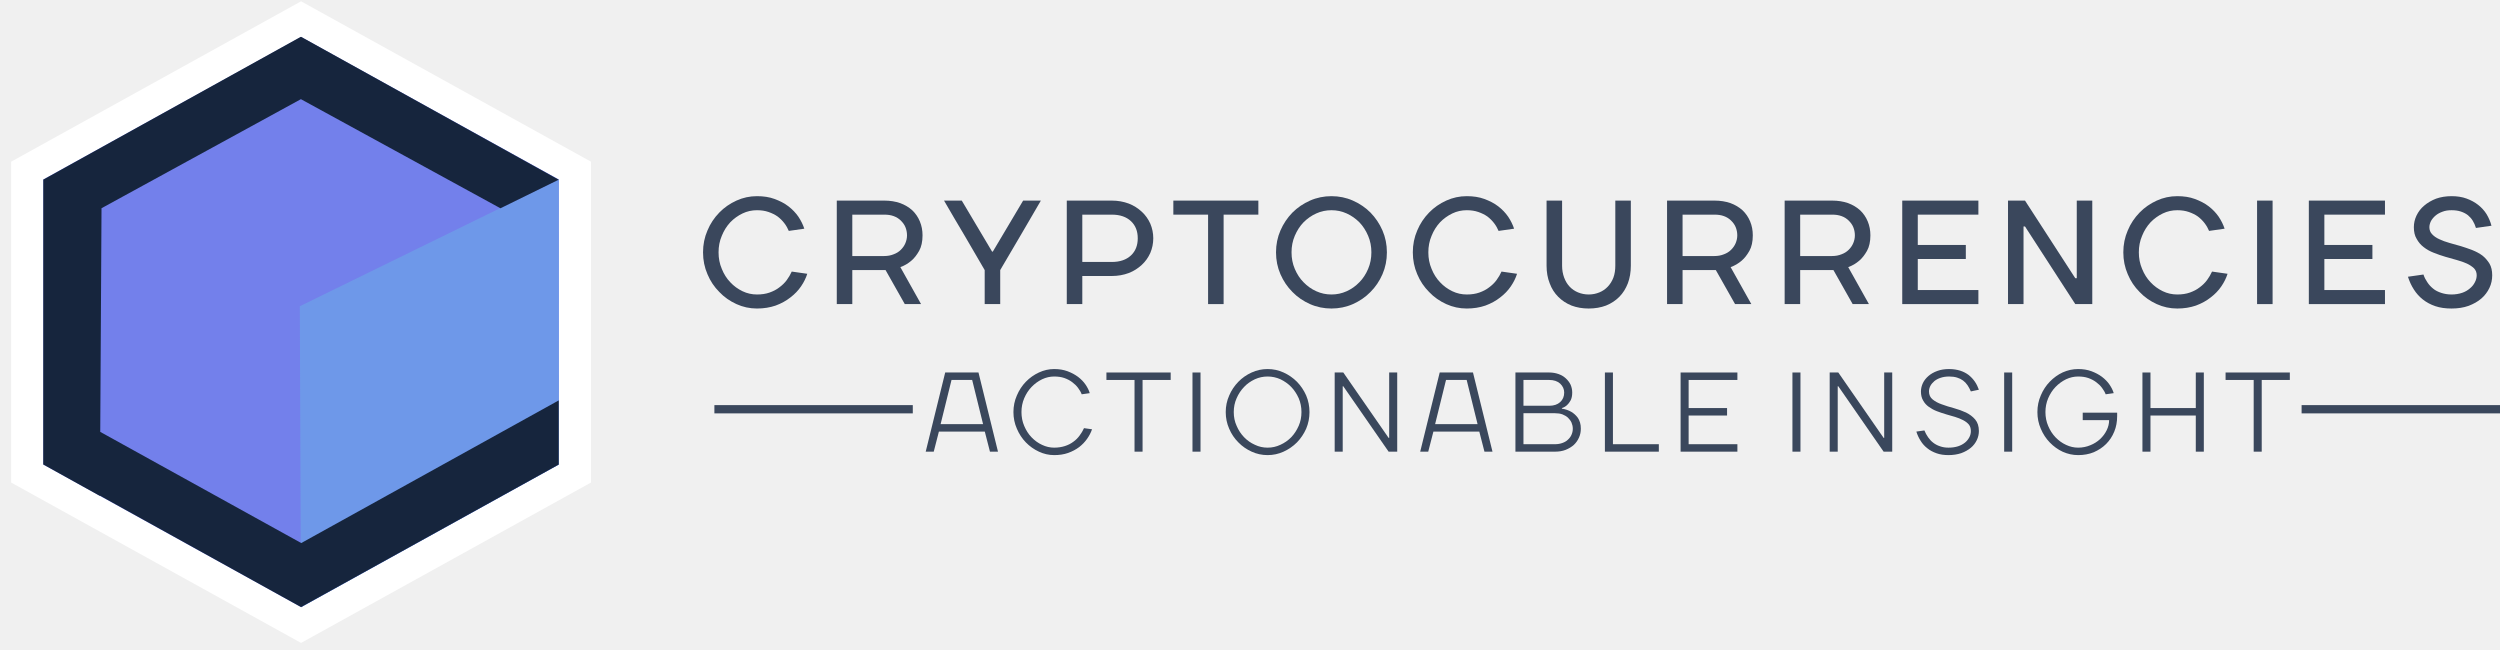
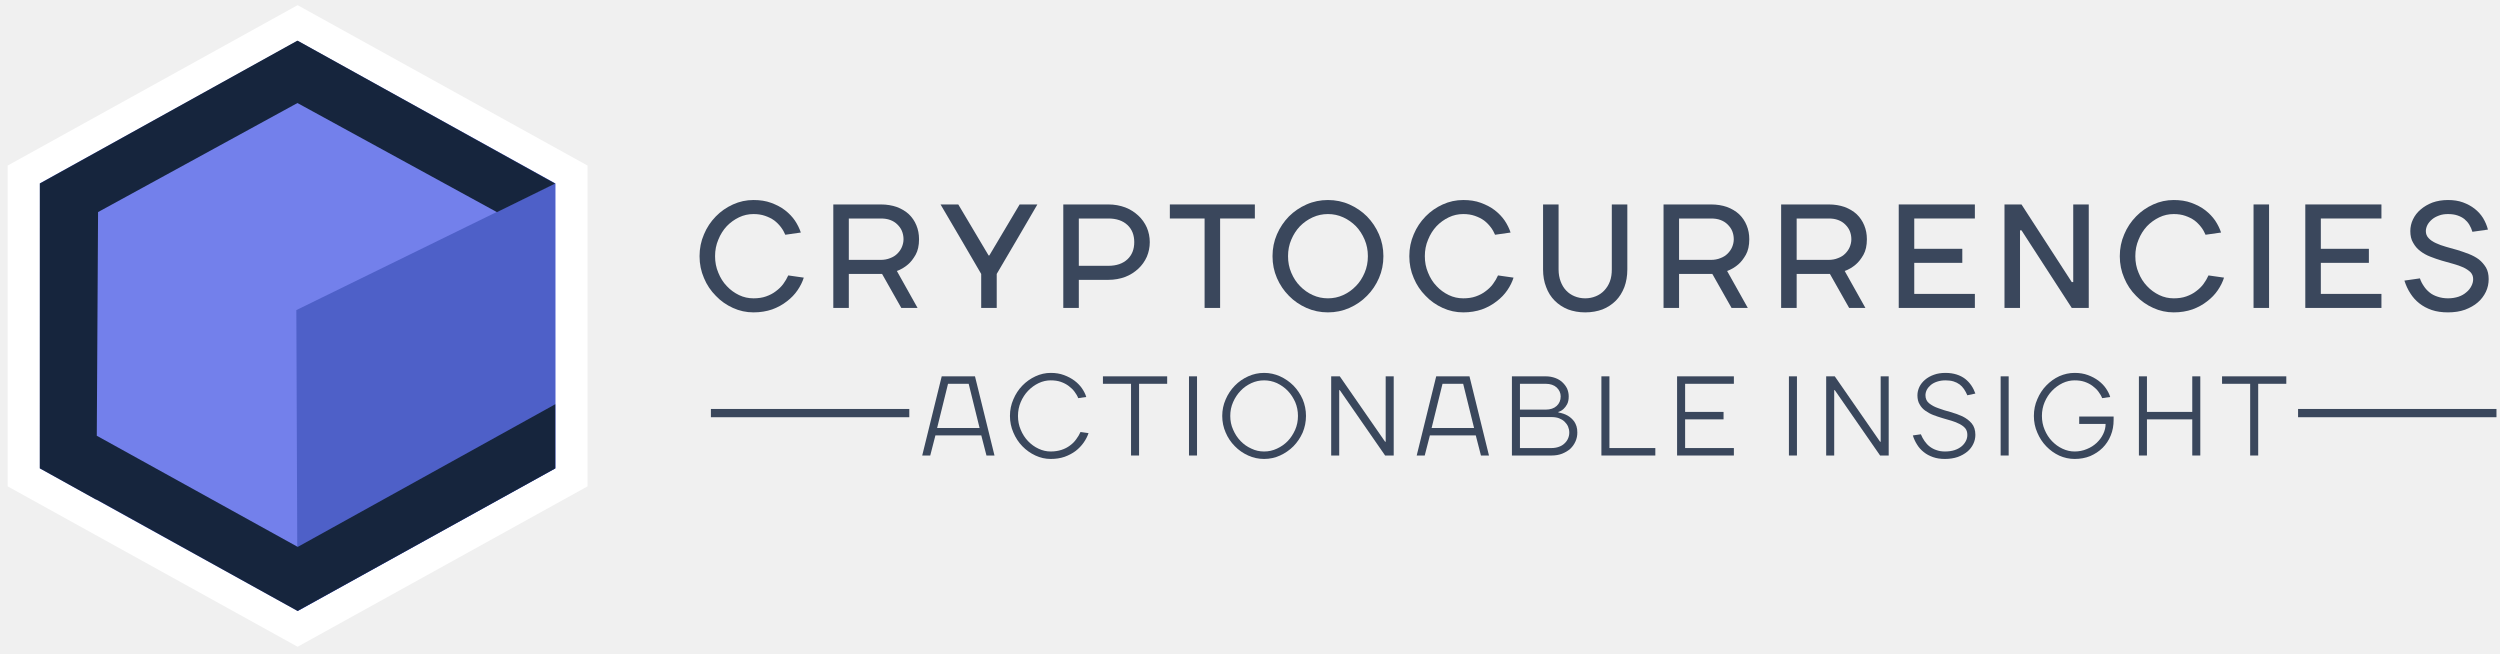
- <svg xmlns="http://www.w3.org/2000/svg" width="281" height="73" viewBox="0 0 281 73" fill="none">
-   <path d="M33.839 0.147L66.429 18.176L66.429 54.235L33.839 72.264L1.249 54.235L1.249 18.176L33.839 0.147Z" fill="white" />
-   <path d="M33.839 4.154L62.808 20.174L62.808 52.215L33.839 68.236L4.87 52.215L4.87 20.174L33.839 4.154Z" fill="#7380EB" />
-   <path d="M33.698 34.422L62.805 20.17L62.812 52.206L33.83 68.258L33.698 34.422Z" fill="#6E98E9" />
-   <path fill-rule="evenodd" clip-rule="evenodd" d="M33.822 11.146L56.249 23.411L62.793 20.198L33.845 4.144L33.822 4.156L33.8 4.144L4.852 20.198L4.868 20.206L4.862 52.206L11.226 55.74L11.227 55.595V55.708L33.854 68.246V68.228L62.8 52.215V48.626V45.005L33.854 61.041V61.036L11.268 48.544L11.411 23.41L11.404 23.407L33.822 11.146Z" fill="#16253D" />
-   <path d="M85.087 34.678C85.851 34.678 86.549 34.562 87.18 34.346C87.812 34.113 88.36 33.814 88.842 33.432C89.324 33.066 89.723 32.651 90.039 32.186C90.355 31.72 90.587 31.255 90.737 30.773L88.992 30.524C88.842 30.856 88.659 31.172 88.427 31.488C88.194 31.803 87.912 32.069 87.596 32.302C87.28 32.551 86.915 32.734 86.499 32.883C86.084 33.033 85.602 33.1 85.087 33.1C84.522 33.1 83.973 32.983 83.458 32.734C82.943 32.485 82.478 32.152 82.079 31.72C81.68 31.305 81.364 30.806 81.132 30.225C80.882 29.643 80.766 29.028 80.766 28.363C80.766 27.699 80.882 27.084 81.132 26.502C81.364 25.921 81.68 25.422 82.079 24.99C82.478 24.575 82.943 24.242 83.458 23.993C83.973 23.744 84.522 23.628 85.087 23.628C85.569 23.628 86.001 23.694 86.383 23.827C86.765 23.96 87.114 24.126 87.413 24.342C87.696 24.558 87.945 24.807 88.161 25.09C88.377 25.372 88.543 25.672 88.659 25.954L90.404 25.705C90.255 25.256 90.039 24.807 89.74 24.359C89.441 23.927 89.075 23.544 88.626 23.195C88.178 22.846 87.646 22.581 87.064 22.365C86.483 22.148 85.818 22.049 85.087 22.049C84.272 22.049 83.508 22.215 82.777 22.547C82.046 22.88 81.398 23.328 80.849 23.893C80.284 24.475 79.835 25.14 79.52 25.904C79.187 26.669 79.021 27.483 79.021 28.363C79.021 29.244 79.187 30.058 79.52 30.823C79.835 31.587 80.284 32.252 80.849 32.817C81.398 33.399 82.046 33.847 82.777 34.18C83.508 34.512 84.272 34.678 85.087 34.678Z" fill="#3A475C" />
-   <path fill-rule="evenodd" clip-rule="evenodd" d="M95.799 30.358H99.538L101.698 34.18H103.526L101.2 30.025C101.665 29.859 102.081 29.61 102.446 29.294C102.762 29.028 103.044 28.663 103.31 28.197C103.56 27.749 103.693 27.167 103.693 26.453C103.693 25.887 103.593 25.372 103.393 24.89C103.194 24.409 102.912 23.993 102.546 23.644C102.164 23.295 101.715 23.029 101.183 22.83C100.652 22.647 100.053 22.547 99.405 22.547H94.054V34.18H95.799V30.358ZM99.372 28.779H95.799V24.126H99.405C99.787 24.126 100.136 24.176 100.452 24.292C100.768 24.409 101.034 24.575 101.25 24.791C101.466 25.007 101.649 25.239 101.765 25.522C101.881 25.804 101.948 26.12 101.948 26.453C101.948 26.768 101.881 27.051 101.765 27.333C101.649 27.616 101.466 27.865 101.25 28.081C101.034 28.297 100.768 28.463 100.452 28.58C100.136 28.712 99.771 28.779 99.372 28.779Z" fill="#3A475C" />
-   <path d="M112.424 30.358V34.18H110.679V30.358C109.931 29.078 109.167 27.765 108.403 26.453C107.621 25.14 106.857 23.843 106.109 22.547H108.103L111.51 28.28H111.593L115 22.547H116.994C116.522 23.365 116.044 24.183 115.563 25.005L115.562 25.006L115.561 25.008C115.28 25.488 114.999 25.969 114.717 26.453C114.049 27.576 113.392 28.7 112.748 29.803L112.424 30.358Z" fill="#3A475C" />
-   <path fill-rule="evenodd" clip-rule="evenodd" d="M129.628 26.785C129.628 26.203 129.511 25.655 129.295 25.14C129.063 24.625 128.747 24.176 128.332 23.794C127.916 23.412 127.434 23.096 126.869 22.88C126.288 22.664 125.656 22.547 124.975 22.547H119.906V34.18H121.651V31.022H124.975C125.656 31.022 126.288 30.906 126.869 30.69C127.434 30.474 127.916 30.158 128.332 29.776C128.747 29.394 129.063 28.945 129.295 28.43C129.511 27.915 129.628 27.366 129.628 26.785ZM127.883 26.785C127.883 27.582 127.634 28.231 127.118 28.712C126.603 29.194 125.889 29.444 124.975 29.444H121.651V24.126H124.975C125.889 24.126 126.603 24.375 127.118 24.857C127.634 25.339 127.883 25.987 127.883 26.785Z" fill="#3A475C" />
-   <path d="M135.789 24.126H131.884V22.547H141.439V24.126H137.534V34.18H135.789V24.126Z" fill="#3A475C" />
-   <path fill-rule="evenodd" clip-rule="evenodd" d="M155.887 28.363C155.887 27.483 155.721 26.669 155.389 25.904C155.057 25.14 154.608 24.475 154.043 23.893C153.478 23.328 152.813 22.88 152.065 22.547C151.318 22.215 150.503 22.049 149.656 22.049C148.808 22.049 147.994 22.215 147.246 22.547C146.499 22.88 145.834 23.328 145.269 23.893C144.704 24.475 144.255 25.14 143.923 25.904C143.59 26.669 143.424 27.483 143.424 28.363C143.424 29.244 143.59 30.058 143.923 30.823C144.255 31.587 144.704 32.252 145.269 32.817C145.834 33.399 146.499 33.847 147.246 34.18C147.994 34.512 148.808 34.678 149.656 34.678C150.503 34.678 151.318 34.512 152.065 34.18C152.813 33.847 153.478 33.399 154.043 32.817C154.608 32.252 155.057 31.587 155.389 30.823C155.721 30.058 155.887 29.244 155.887 28.363ZM145.169 28.363C145.169 27.699 145.285 27.084 145.535 26.502C145.784 25.921 146.1 25.422 146.515 24.99C146.931 24.575 147.396 24.242 147.944 23.993C148.493 23.744 149.058 23.628 149.656 23.628C150.254 23.628 150.819 23.744 151.368 23.993C151.916 24.242 152.381 24.575 152.797 24.99C153.212 25.422 153.528 25.921 153.777 26.502C154.026 27.084 154.143 27.699 154.143 28.363C154.143 29.028 154.026 29.643 153.777 30.225C153.528 30.806 153.212 31.305 152.797 31.72C152.381 32.152 151.916 32.485 151.368 32.734C150.819 32.983 150.254 33.1 149.656 33.1C149.058 33.1 148.493 32.983 147.944 32.734C147.396 32.485 146.931 32.152 146.515 31.72C146.1 31.305 145.784 30.806 145.535 30.225C145.285 29.643 145.169 29.028 145.169 28.363Z" fill="#3A475C" />
-   <path d="M166.96 34.346C166.329 34.562 165.631 34.678 164.866 34.678C164.052 34.678 163.288 34.512 162.556 34.18C161.825 33.847 161.177 33.399 160.629 32.817C160.064 32.252 159.615 31.587 159.299 30.823C158.967 30.058 158.801 29.244 158.801 28.363C158.801 27.483 158.967 26.669 159.299 25.904C159.615 25.14 160.064 24.475 160.629 23.893C161.177 23.328 161.825 22.88 162.556 22.547C163.288 22.215 164.052 22.049 164.866 22.049C165.597 22.049 166.262 22.148 166.844 22.365C167.425 22.581 167.957 22.846 168.406 23.195C168.854 23.544 169.22 23.927 169.519 24.359C169.818 24.807 170.034 25.256 170.184 25.705L168.439 25.954C168.323 25.672 168.156 25.372 167.94 25.09C167.724 24.807 167.475 24.558 167.193 24.342C166.894 24.126 166.545 23.96 166.162 23.827C165.78 23.694 165.348 23.628 164.866 23.628C164.301 23.628 163.753 23.744 163.238 23.993C162.723 24.242 162.257 24.575 161.858 24.99C161.46 25.422 161.144 25.921 160.911 26.502C160.662 27.084 160.546 27.699 160.546 28.363C160.546 29.028 160.662 29.643 160.911 30.225C161.144 30.806 161.46 31.305 161.858 31.72C162.257 32.152 162.723 32.485 163.238 32.734C163.753 32.983 164.301 33.1 164.866 33.1C165.381 33.1 165.863 33.033 166.279 32.883C166.694 32.734 167.06 32.551 167.375 32.302C167.691 32.069 167.974 31.803 168.206 31.488C168.439 31.172 168.622 30.856 168.771 30.524L170.516 30.773C170.367 31.255 170.134 31.72 169.818 32.186C169.503 32.651 169.104 33.066 168.622 33.432C168.14 33.814 167.591 34.113 166.96 34.346Z" fill="#3A475C" />
-   <path d="M178.57 33.1C178.138 33.1 177.739 33.017 177.373 32.867C177.008 32.717 176.692 32.501 176.426 32.219C176.16 31.936 175.961 31.604 175.811 31.205C175.662 30.806 175.579 30.358 175.579 29.859V22.547H173.834V29.859C173.834 30.59 173.95 31.255 174.183 31.837C174.399 32.435 174.731 32.95 175.147 33.365C175.562 33.781 176.061 34.113 176.642 34.346C177.224 34.562 177.855 34.678 178.57 34.678C179.284 34.678 179.933 34.562 180.514 34.346C181.096 34.113 181.594 33.781 182.01 33.365C182.425 32.95 182.741 32.435 182.974 31.837C183.19 31.255 183.306 30.59 183.306 29.859V22.547H181.561V29.859C181.561 30.358 181.495 30.806 181.345 31.205C181.195 31.604 180.979 31.936 180.714 32.219C180.448 32.501 180.132 32.717 179.766 32.867C179.401 33.017 179.002 33.1 178.57 33.1Z" fill="#3A475C" />
-   <path fill-rule="evenodd" clip-rule="evenodd" d="M192.86 30.358H189.121V34.18H187.377V22.547H192.727C193.376 22.547 193.974 22.647 194.506 22.83C195.037 23.029 195.486 23.295 195.868 23.644C196.234 23.993 196.516 24.409 196.716 24.89C196.915 25.372 197.015 25.887 197.015 26.453C197.015 27.167 196.882 27.749 196.633 28.197C196.367 28.663 196.084 29.028 195.769 29.294C195.403 29.61 194.987 29.859 194.522 30.025L196.849 34.18H195.021L192.86 30.358ZM189.121 28.779H192.694C193.093 28.779 193.459 28.712 193.774 28.58C194.09 28.463 194.356 28.297 194.572 28.081C194.788 27.865 194.971 27.616 195.087 27.333C195.204 27.051 195.27 26.768 195.27 26.453C195.27 26.12 195.204 25.804 195.087 25.522C194.971 25.239 194.788 25.007 194.572 24.791C194.356 24.575 194.09 24.409 193.774 24.292C193.459 24.176 193.11 24.126 192.727 24.126H189.121V28.779Z" fill="#3A475C" />
-   <path fill-rule="evenodd" clip-rule="evenodd" d="M202.34 30.358H206.079L208.239 34.18H210.067L207.74 30.025C208.206 29.859 208.621 29.61 208.987 29.294C209.302 29.028 209.585 28.663 209.851 28.197C210.1 27.749 210.233 27.167 210.233 26.453C210.233 25.887 210.133 25.372 209.934 24.89C209.734 24.409 209.452 23.993 209.086 23.644C208.704 23.295 208.255 23.029 207.724 22.83C207.192 22.647 206.594 22.547 205.946 22.547H200.595V34.18H202.34V30.358ZM205.912 28.779H202.34V24.126H205.946C206.328 24.126 206.677 24.176 206.993 24.292C207.308 24.409 207.574 24.575 207.79 24.791C208.006 25.007 208.189 25.239 208.305 25.522C208.422 25.804 208.488 26.12 208.488 26.453C208.488 26.768 208.422 27.051 208.305 27.333C208.189 27.616 208.006 27.865 207.79 28.081C207.574 28.297 207.308 28.463 206.993 28.58C206.677 28.712 206.311 28.779 205.912 28.779Z" fill="#3A475C" />
-   <path d="M215.558 32.601H222.371V34.18H213.813V22.547H222.371V24.126H215.558V27.533H220.958V29.111H215.558V32.601Z" fill="#3A475C" />
-   <path d="M233.261 31.272L227.611 22.547H225.7V34.18H227.445V25.455H227.611L233.261 34.18H235.172V22.547H233.428V31.272H233.261Z" fill="#3A475C" />
-   <path d="M246.821 34.346C246.189 34.562 245.491 34.678 244.727 34.678C243.913 34.678 243.148 34.512 242.417 34.18C241.686 33.847 241.038 33.399 240.489 32.817C239.924 32.252 239.476 31.587 239.16 30.823C238.828 30.058 238.661 29.244 238.661 28.363C238.661 27.483 238.828 26.669 239.16 25.904C239.476 25.14 239.924 24.475 240.489 23.893C241.038 23.328 241.686 22.88 242.417 22.547C243.148 22.215 243.913 22.049 244.727 22.049C245.458 22.049 246.123 22.148 246.704 22.365C247.286 22.581 247.818 22.846 248.266 23.195C248.715 23.544 249.081 23.927 249.38 24.359C249.679 24.807 249.895 25.256 250.045 25.705L248.3 25.954C248.183 25.672 248.017 25.372 247.801 25.09C247.585 24.807 247.336 24.558 247.053 24.342C246.754 24.126 246.405 23.96 246.023 23.827C245.641 23.694 245.209 23.628 244.727 23.628C244.162 23.628 243.614 23.744 243.098 23.993C242.583 24.242 242.118 24.575 241.719 24.99C241.32 25.422 241.005 25.921 240.772 26.502C240.523 27.084 240.406 27.699 240.406 28.363C240.406 29.028 240.523 29.643 240.772 30.225C241.005 30.806 241.32 31.305 241.719 31.72C242.118 32.152 242.583 32.485 243.098 32.734C243.614 32.983 244.162 33.1 244.727 33.1C245.242 33.1 245.724 33.033 246.139 32.883C246.555 32.734 246.92 32.551 247.236 32.302C247.552 32.069 247.834 31.803 248.067 31.488C248.3 31.172 248.482 30.856 248.632 30.524L250.377 30.773C250.227 31.255 249.995 31.72 249.679 32.186C249.363 32.651 248.964 33.066 248.482 33.432C248.001 33.814 247.452 34.113 246.821 34.346Z" fill="#3A475C" />
-   <path d="M255.439 22.547H253.695V34.18H255.439V22.547Z" fill="#3A475C" />
-   <path d="M261.258 32.601H268.071V34.18H259.513V22.547H268.071V24.126H261.258V27.533H266.658V29.111H261.258V32.601Z" fill="#3A475C" />
-   <path d="M278.38 30.939C278.38 31.205 278.313 31.471 278.18 31.72C278.047 31.986 277.864 32.219 277.615 32.418C277.366 32.634 277.083 32.8 276.734 32.917C276.385 33.033 275.987 33.1 275.555 33.1C275.122 33.1 274.74 33.033 274.391 32.917C274.042 32.8 273.727 32.651 273.477 32.435C273.228 32.235 273.012 32.003 272.829 31.72C272.646 31.454 272.497 31.172 272.397 30.856L270.652 31.105C270.819 31.621 271.035 32.102 271.317 32.535C271.6 32.983 271.932 33.349 272.331 33.664C272.73 33.98 273.195 34.23 273.727 34.412C274.258 34.595 274.873 34.678 275.555 34.678C276.269 34.678 276.901 34.578 277.466 34.379C278.031 34.163 278.512 33.897 278.911 33.548C279.294 33.216 279.593 32.817 279.809 32.368C280.025 31.92 280.124 31.438 280.124 30.939C280.124 30.424 280.025 29.992 279.825 29.643C279.609 29.294 279.343 28.978 279.028 28.729C278.695 28.48 278.313 28.28 277.898 28.114C277.466 27.948 277.033 27.799 276.601 27.666C276.312 27.59 276.029 27.509 275.754 27.429L275.753 27.428L275.751 27.428C275.6 27.384 275.452 27.341 275.305 27.3C274.873 27.184 274.491 27.034 274.175 26.885C273.843 26.735 273.577 26.552 273.378 26.336C273.162 26.12 273.062 25.854 273.062 25.538C273.062 25.306 273.128 25.073 273.245 24.841C273.361 24.625 273.544 24.409 273.76 24.226C273.976 24.043 274.225 23.91 274.541 23.794C274.84 23.677 275.172 23.628 275.555 23.628C275.953 23.628 276.302 23.677 276.601 23.777C276.901 23.877 277.166 24.01 277.399 24.192C277.615 24.375 277.798 24.575 277.947 24.824C278.097 25.073 278.213 25.339 278.296 25.622L280.041 25.372C279.925 24.924 279.742 24.492 279.493 24.076C279.244 23.677 278.928 23.328 278.546 23.029C278.164 22.73 277.731 22.497 277.233 22.315C276.734 22.132 276.169 22.049 275.555 22.049C274.906 22.049 274.325 22.148 273.81 22.331C273.295 22.531 272.846 22.797 272.48 23.112C272.098 23.428 271.816 23.81 271.616 24.226C271.417 24.641 271.317 25.09 271.317 25.538C271.317 26.054 271.417 26.502 271.633 26.851C271.832 27.217 272.098 27.533 272.43 27.782C272.746 28.031 273.128 28.247 273.56 28.413C273.976 28.58 274.408 28.729 274.857 28.862C275.289 28.995 275.721 29.111 276.152 29.228C276.568 29.344 276.95 29.477 277.283 29.627C277.599 29.776 277.864 29.959 278.08 30.158C278.28 30.374 278.38 30.623 278.38 30.939Z" fill="#3A475C" />
-   <path fill-rule="evenodd" clip-rule="evenodd" d="M109.981 41.868L112.174 50.767H111.271L110.691 48.51H105.532L104.952 50.767H104.049L106.241 41.868H109.981ZM106.951 42.707L105.725 47.672H110.497L109.272 42.707H106.951Z" fill="#3A475C" />
-   <path d="M118.489 51.154C119.069 51.154 119.585 51.077 120.062 50.909C120.527 50.741 120.939 50.522 121.3 50.251C121.649 49.98 121.945 49.671 122.19 49.323C122.435 48.974 122.616 48.626 122.745 48.252L121.842 48.123C121.713 48.42 121.545 48.691 121.352 48.949C121.159 49.22 120.926 49.452 120.656 49.645C120.385 49.852 120.062 50.019 119.701 50.135C119.34 50.251 118.94 50.316 118.489 50.316C118.025 50.316 117.573 50.213 117.135 50.006C116.683 49.8 116.296 49.516 115.948 49.155C115.6 48.794 115.329 48.368 115.123 47.878C114.916 47.401 114.813 46.872 114.813 46.318C114.813 45.763 114.916 45.247 115.123 44.757C115.329 44.28 115.6 43.854 115.948 43.493C116.296 43.132 116.683 42.849 117.135 42.629C117.573 42.423 118.025 42.32 118.489 42.32C118.914 42.32 119.288 42.371 119.624 42.487C119.959 42.603 120.256 42.758 120.514 42.952C120.772 43.145 120.991 43.351 121.171 43.596C121.352 43.842 121.494 44.074 121.584 44.319L122.487 44.19C122.397 43.867 122.229 43.545 122.01 43.222C121.79 42.9 121.507 42.616 121.171 42.358C120.823 42.1 120.436 41.894 119.985 41.726C119.534 41.559 119.043 41.481 118.489 41.481C117.896 41.481 117.328 41.61 116.774 41.868C116.219 42.126 115.729 42.474 115.303 42.913C114.878 43.351 114.542 43.867 114.297 44.448C114.039 45.028 113.91 45.66 113.91 46.318C113.91 46.975 114.039 47.607 114.297 48.188C114.542 48.768 114.878 49.284 115.303 49.722C115.729 50.161 116.219 50.509 116.774 50.767C117.328 51.025 117.896 51.154 118.489 51.154Z" fill="#3A475C" />
-   <path d="M127.521 42.707H124.362V41.868H131.584V42.707H128.424V50.767H127.521V42.707Z" fill="#3A475C" />
-   <path d="M134.938 41.868H134.035V50.767H134.938V41.868Z" fill="#3A475C" />
-   <path fill-rule="evenodd" clip-rule="evenodd" d="M138.159 48.188C137.901 47.607 137.772 46.975 137.772 46.318C137.772 45.66 137.901 45.041 138.159 44.461C138.404 43.88 138.752 43.364 139.19 42.913C139.616 42.474 140.119 42.126 140.687 41.868C141.254 41.61 141.847 41.481 142.479 41.481C143.111 41.481 143.704 41.61 144.272 41.868C144.839 42.126 145.342 42.474 145.781 42.913C146.206 43.351 146.555 43.867 146.813 44.448C147.058 45.028 147.187 45.66 147.187 46.318C147.187 46.975 147.058 47.607 146.813 48.188C146.555 48.768 146.206 49.284 145.781 49.722C145.342 50.161 144.839 50.509 144.272 50.767C143.704 51.025 143.111 51.154 142.479 51.154C141.847 51.154 141.254 51.025 140.687 50.767C140.119 50.509 139.616 50.161 139.19 49.722C138.752 49.284 138.404 48.768 138.159 48.188ZM145.974 47.865C146.181 47.388 146.284 46.872 146.284 46.318C146.284 45.763 146.181 45.247 145.974 44.757C145.755 44.28 145.484 43.854 145.136 43.493C144.788 43.132 144.375 42.849 143.924 42.629C143.459 42.423 142.982 42.32 142.479 42.32C141.976 42.32 141.499 42.423 141.048 42.629C140.583 42.849 140.171 43.132 139.835 43.493C139.487 43.854 139.203 44.28 138.997 44.757C138.778 45.247 138.675 45.763 138.675 46.318C138.675 46.872 138.778 47.388 138.997 47.865C139.203 48.355 139.487 48.781 139.835 49.142C140.184 49.503 140.583 49.787 141.048 49.993C141.499 50.213 141.976 50.316 142.479 50.316C142.982 50.316 143.459 50.213 143.924 49.993C144.375 49.787 144.788 49.503 145.136 49.142C145.484 48.781 145.755 48.355 145.974 47.865Z" fill="#3A475C" />
-   <path d="M156.08 49.22L150.986 41.868H150.018V50.767H150.921V43.416H150.986L156.08 50.767H157.047V41.868H156.144V49.22H156.08Z" fill="#3A475C" />
-   <path fill-rule="evenodd" clip-rule="evenodd" d="M165.563 41.868L167.756 50.767H166.853L166.273 48.51H161.114L160.533 50.767H159.631L161.823 41.868H165.563ZM162.532 42.707L161.307 47.672H166.079L164.854 42.707H162.532Z" fill="#3A475C" />
-   <path fill-rule="evenodd" clip-rule="evenodd" d="M174.139 41.868H170.334V50.767H174.784C175.222 50.767 175.622 50.703 175.983 50.561C176.331 50.419 176.641 50.238 176.899 50.006C177.144 49.774 177.337 49.503 177.479 49.181C177.621 48.871 177.685 48.536 177.685 48.188C177.685 47.93 177.66 47.698 177.595 47.491C177.531 47.298 177.453 47.117 177.35 46.963C177.247 46.821 177.131 46.692 177.002 46.576C176.873 46.46 176.744 46.369 176.615 46.292C176.305 46.111 175.957 45.995 175.557 45.931V45.866C175.777 45.802 175.97 45.686 176.138 45.531C176.28 45.402 176.421 45.221 176.538 45.002C176.654 44.783 176.718 44.486 176.718 44.125C176.718 43.816 176.654 43.519 176.538 43.248C176.409 42.977 176.228 42.745 176.009 42.539C175.79 42.333 175.519 42.165 175.196 42.049C174.874 41.933 174.526 41.868 174.139 41.868ZM171.237 42.707H174.139C174.655 42.707 175.067 42.849 175.364 43.119C175.661 43.403 175.815 43.738 175.815 44.125C175.815 44.564 175.661 44.925 175.364 45.196C175.067 45.467 174.655 45.608 174.139 45.608H171.237V42.707ZM174.784 49.929H171.237V46.447H174.784C175.093 46.447 175.377 46.485 175.622 46.576C175.854 46.666 176.073 46.795 176.241 46.95C176.409 47.117 176.55 47.298 176.641 47.504C176.731 47.724 176.783 47.943 176.783 48.188C176.783 48.433 176.731 48.652 176.641 48.858C176.55 49.078 176.409 49.258 176.241 49.413C176.073 49.581 175.867 49.697 175.622 49.787C175.377 49.877 175.093 49.929 174.784 49.929Z" fill="#3A475C" />
-   <path d="M181.294 41.868V49.929H186.453V50.767H180.391V41.868H181.294Z" fill="#3A475C" />
-   <path d="M195.283 49.929H189.802V46.705H194.122V45.866H189.802V42.707H195.283V41.868H188.899V50.767H195.283V49.929Z" fill="#3A475C" />
-   <path d="M201.469 41.868H202.372V50.767H201.469V41.868Z" fill="#3A475C" />
-   <path d="M211.719 49.22L206.624 41.868H205.657V50.767H206.56V43.416H206.624L211.719 50.767H212.686V41.868H211.783V49.22H211.719Z" fill="#3A475C" />
-   <path d="M221.357 49.142C221.473 48.923 221.524 48.691 221.524 48.446C221.524 48.149 221.447 47.904 221.292 47.711C221.125 47.517 220.918 47.362 220.647 47.221C220.377 47.079 220.08 46.963 219.745 46.859C219.487 46.79 219.228 46.713 218.964 46.634C218.885 46.61 218.806 46.587 218.726 46.563C218.378 46.46 218.029 46.343 217.694 46.215C217.359 46.086 217.062 45.918 216.791 45.724C216.52 45.531 216.314 45.299 216.159 45.015C215.992 44.744 215.914 44.396 215.914 43.996C215.914 43.674 215.992 43.364 216.134 43.055C216.275 42.758 216.495 42.487 216.765 42.255C217.036 42.023 217.372 41.83 217.771 41.688C218.158 41.546 218.597 41.481 219.074 41.481C219.538 41.481 219.951 41.546 220.325 41.662C220.686 41.778 221.009 41.946 221.279 42.152C221.55 42.371 221.782 42.616 221.976 42.9C222.169 43.184 222.311 43.48 222.427 43.803L221.524 43.996C221.408 43.738 221.292 43.506 221.15 43.3C221.009 43.093 220.841 42.913 220.647 42.771C220.454 42.629 220.222 42.513 219.964 42.436C219.706 42.358 219.409 42.32 219.074 42.32C218.726 42.32 218.403 42.371 218.133 42.462C217.849 42.552 217.617 42.681 217.423 42.836C217.23 43.003 217.075 43.184 216.972 43.377C216.869 43.584 216.817 43.79 216.817 43.996C216.817 44.383 216.959 44.68 217.23 44.899C217.501 45.118 217.849 45.312 218.274 45.454C218.687 45.608 219.139 45.75 219.629 45.879C220.106 46.008 220.557 46.176 220.983 46.369C221.395 46.576 221.744 46.834 222.015 47.156C222.285 47.478 222.427 47.917 222.427 48.446C222.427 48.794 222.35 49.142 222.195 49.465C222.04 49.787 221.821 50.084 221.524 50.329C221.228 50.574 220.867 50.78 220.441 50.935C220.016 51.077 219.538 51.154 219.01 51.154C218.507 51.154 218.068 51.09 217.668 50.948C217.268 50.806 216.92 50.625 216.624 50.38C216.327 50.148 216.069 49.864 215.876 49.542C215.669 49.22 215.514 48.884 215.398 48.51L216.301 48.381C216.417 48.652 216.546 48.91 216.714 49.142C216.882 49.387 217.075 49.594 217.294 49.761C217.514 49.929 217.771 50.071 218.055 50.161C218.339 50.264 218.661 50.316 219.01 50.316C219.409 50.316 219.77 50.264 220.093 50.161C220.402 50.058 220.66 49.916 220.88 49.735C221.086 49.568 221.241 49.361 221.357 49.142Z" fill="#3A475C" />
-   <path d="M226.17 41.868H225.268V50.767H226.17V41.868Z" fill="#3A475C" />
-   <path d="M232.228 50.006C232.667 50.213 233.118 50.316 233.583 50.316C234.06 50.316 234.524 50.225 234.95 50.045C235.375 49.877 235.736 49.645 236.059 49.349C236.368 49.052 236.613 48.73 236.794 48.355C236.975 47.981 237.065 47.607 237.065 47.221H234.098V46.382H237.968V46.769C237.968 47.401 237.864 47.981 237.645 48.51C237.426 49.052 237.116 49.516 236.729 49.903C236.33 50.303 235.865 50.599 235.337 50.832C234.795 51.051 234.215 51.154 233.583 51.154C232.976 51.154 232.409 51.025 231.854 50.78C231.3 50.522 230.823 50.174 230.397 49.735C229.971 49.297 229.636 48.781 229.391 48.201C229.133 47.62 229.004 46.988 229.004 46.318C229.004 45.647 229.133 45.015 229.391 44.435C229.636 43.854 229.971 43.339 230.397 42.9C230.823 42.462 231.3 42.113 231.854 41.855C232.409 41.61 232.976 41.481 233.583 41.481C234.137 41.481 234.627 41.559 235.079 41.726C235.53 41.894 235.917 42.1 236.265 42.358C236.601 42.616 236.884 42.9 237.103 43.222C237.323 43.545 237.49 43.867 237.581 44.19L236.678 44.319C236.588 44.074 236.446 43.842 236.265 43.596C236.085 43.351 235.865 43.145 235.607 42.952C235.35 42.758 235.053 42.603 234.718 42.487C234.382 42.371 234.008 42.32 233.583 42.32C233.118 42.32 232.667 42.423 232.228 42.629C231.777 42.849 231.39 43.132 231.042 43.493C230.694 43.854 230.423 44.28 230.217 44.757C230.01 45.247 229.907 45.763 229.907 46.318C229.907 46.872 230.01 47.401 230.217 47.878C230.423 48.368 230.694 48.794 231.042 49.155C231.39 49.516 231.777 49.8 232.228 50.006Z" fill="#3A475C" />
-   <path d="M240.81 50.767H241.713V46.705H246.807V50.767H247.71V41.868H246.807V45.866H241.713V41.868H240.81V50.767Z" fill="#3A475C" />
-   <path d="M253.314 42.707H250.155V41.868H257.377V42.707H254.217V50.767H253.314V42.707Z" fill="#3A475C" />
-   <path d="M80.298 45.535L102.598 45.535V46.464H80.298L80.298 45.535Z" fill="#3A475C" />
-   <path d="M258.7 45.535L281 45.535V46.464H258.7V45.535Z" fill="#3A475C" />
+ <svg xmlns="http://www.w3.org/2000/svg" width="245" height="64" viewBox="0 0 245 64" fill="none">
+   <path d="M29.165 0.506L57.578 16.225L57.578 47.663L29.165 63.382L0.751 47.663L0.751 16.225L29.165 0.506Z" fill="white" />
+   <path d="M29.164 4L54.421 17.968L54.421 45.903L29.164 59.871L3.907 45.903L3.907 17.968L29.164 4Z" fill="#7380EB" />
+   <path d="M29.041 30.389L54.419 17.963L54.424 45.894L29.156 59.889L29.041 30.389Z" fill="#4E60C8" />
+   <path fill-rule="evenodd" clip-rule="evenodd" d="M29.149 10.097L48.703 20.791L54.408 17.989L29.169 3.992L29.149 4.003L29.13 3.992L3.891 17.989L3.905 17.997L3.9 45.896L9.449 48.977L9.449 48.889V48.95L29.177 59.881V59.864L54.414 45.903V42.774V39.617L29.177 53.598V53.595L9.485 42.703L9.61 20.791L9.603 20.787L29.149 10.097Z" fill="#16253D" />
+   <path d="M73.844 30.613C74.511 30.613 75.119 30.511 75.67 30.323C76.22 30.12 76.699 29.859 77.119 29.526C77.539 29.207 77.887 28.845 78.162 28.439C78.437 28.034 78.64 27.628 78.77 27.208L77.249 26.991C77.119 27.28 76.959 27.556 76.757 27.831C76.554 28.106 76.307 28.338 76.032 28.541C75.757 28.758 75.438 28.918 75.076 29.048C74.714 29.178 74.293 29.236 73.844 29.236C73.352 29.236 72.874 29.135 72.424 28.918C71.975 28.7 71.57 28.41 71.222 28.034C70.874 27.672 70.599 27.237 70.396 26.73C70.179 26.223 70.077 25.687 70.077 25.107C70.077 24.528 70.179 23.991 70.396 23.484C70.599 22.977 70.874 22.543 71.222 22.166C71.57 21.804 71.975 21.514 72.424 21.297C72.874 21.079 73.352 20.978 73.844 20.978C74.264 20.978 74.641 21.036 74.975 21.152C75.308 21.268 75.612 21.413 75.873 21.601C76.119 21.789 76.336 22.007 76.525 22.253C76.713 22.499 76.858 22.76 76.959 23.006L78.481 22.789C78.35 22.398 78.162 22.007 77.901 21.615C77.64 21.239 77.322 20.905 76.93 20.601C76.539 20.297 76.076 20.065 75.569 19.877C75.061 19.689 74.482 19.602 73.844 19.602C73.134 19.602 72.468 19.746 71.831 20.036C71.193 20.326 70.628 20.717 70.15 21.21C69.657 21.717 69.266 22.296 68.991 22.963C68.701 23.629 68.556 24.339 68.556 25.107C68.556 25.875 68.701 26.585 68.991 27.251C69.266 27.918 69.657 28.497 70.15 28.99C70.628 29.497 71.193 29.888 71.831 30.178C72.468 30.468 73.134 30.613 73.844 30.613Z" fill="#3A475C" />
+   <path fill-rule="evenodd" clip-rule="evenodd" d="M83.184 26.846H86.444L88.328 30.178H89.921L87.893 26.556C88.299 26.411 88.661 26.194 88.98 25.918C89.255 25.687 89.501 25.368 89.733 24.962C89.95 24.571 90.066 24.064 90.066 23.441C90.066 22.948 89.979 22.499 89.805 22.079C89.632 21.659 89.385 21.297 89.066 20.992C88.733 20.688 88.342 20.456 87.878 20.282C87.415 20.123 86.893 20.036 86.328 20.036H81.663V30.178H83.184V26.846ZM86.299 25.469H83.184V21.413H86.328C86.661 21.413 86.966 21.456 87.241 21.558C87.516 21.659 87.748 21.804 87.936 21.992C88.125 22.18 88.284 22.383 88.385 22.63C88.487 22.876 88.545 23.151 88.545 23.441C88.545 23.716 88.487 23.962 88.385 24.209C88.284 24.455 88.125 24.672 87.936 24.861C87.748 25.049 87.516 25.194 87.241 25.295C86.966 25.411 86.647 25.469 86.299 25.469Z" fill="#3A475C" />
+   <path d="M97.679 26.846V30.178H96.157V26.846C95.505 25.73 94.839 24.585 94.172 23.441C93.492 22.296 92.825 21.166 92.173 20.036H93.912L96.882 25.035H96.954L99.924 20.036H101.663C101.252 20.749 100.835 21.462 100.415 22.179L100.414 22.18L100.414 22.181C100.169 22.6 99.924 23.019 99.678 23.441C99.095 24.421 98.523 25.401 97.961 26.363L97.679 26.846Z" fill="#3A475C" />
+   <path fill-rule="evenodd" clip-rule="evenodd" d="M112.678 23.731C112.678 23.224 112.577 22.745 112.388 22.296C112.185 21.847 111.91 21.456 111.548 21.123C111.186 20.79 110.766 20.514 110.273 20.326C109.766 20.138 109.215 20.036 108.621 20.036H104.202V30.178H105.724V27.425H108.621C109.215 27.425 109.766 27.324 110.273 27.136C110.766 26.947 111.186 26.672 111.548 26.339C111.91 26.005 112.185 25.614 112.388 25.165C112.577 24.716 112.678 24.238 112.678 23.731ZM111.157 23.731C111.157 24.426 110.939 24.991 110.49 25.411C110.041 25.831 109.418 26.049 108.621 26.049H105.724V21.413H108.621C109.418 21.413 110.041 21.63 110.49 22.05C110.939 22.47 111.157 23.035 111.157 23.731Z" fill="#3A475C" />
+   <path d="M118.05 21.413H114.645V20.036H122.976V21.413H119.571V30.178H118.05V21.413Z" fill="#3A475C" />
+   <path fill-rule="evenodd" clip-rule="evenodd" d="M135.573 25.107C135.573 24.339 135.428 23.629 135.138 22.963C134.848 22.296 134.457 21.717 133.965 21.21C133.472 20.717 132.893 20.326 132.241 20.036C131.589 19.746 130.879 19.602 130.14 19.602C129.401 19.602 128.691 19.746 128.039 20.036C127.387 20.326 126.807 20.717 126.315 21.21C125.822 21.717 125.431 22.296 125.141 22.963C124.852 23.629 124.707 24.339 124.707 25.107C124.707 25.875 124.852 26.585 125.141 27.251C125.431 27.918 125.822 28.497 126.315 28.99C126.807 29.497 127.387 29.888 128.039 30.178C128.691 30.468 129.401 30.613 130.14 30.613C130.879 30.613 131.589 30.468 132.241 30.178C132.893 29.888 133.472 29.497 133.965 28.99C134.457 28.497 134.848 27.918 135.138 27.251C135.428 26.585 135.573 25.875 135.573 25.107ZM126.228 25.107C126.228 24.528 126.329 23.991 126.547 23.484C126.764 22.977 127.039 22.543 127.401 22.166C127.764 21.804 128.169 21.514 128.647 21.297C129.126 21.079 129.618 20.978 130.14 20.978C130.661 20.978 131.154 21.079 131.632 21.297C132.11 21.514 132.516 21.804 132.878 22.166C133.24 22.543 133.516 22.977 133.733 23.484C133.95 23.991 134.052 24.528 134.052 25.107C134.052 25.687 133.95 26.223 133.733 26.73C133.516 27.237 133.24 27.672 132.878 28.034C132.516 28.41 132.11 28.7 131.632 28.918C131.154 29.135 130.661 29.236 130.14 29.236C129.618 29.236 129.126 29.135 128.647 28.918C128.169 28.7 127.764 28.41 127.401 28.034C127.039 27.672 126.764 27.237 126.547 26.73C126.329 26.223 126.228 25.687 126.228 25.107Z" fill="#3A475C" />
+   <path d="M145.227 30.323C144.676 30.511 144.067 30.613 143.401 30.613C142.691 30.613 142.025 30.468 141.387 30.178C140.75 29.888 140.185 29.497 139.707 28.99C139.214 28.497 138.823 27.918 138.547 27.251C138.258 26.585 138.113 25.875 138.113 25.107C138.113 24.339 138.258 23.629 138.547 22.963C138.823 22.296 139.214 21.717 139.707 21.21C140.185 20.717 140.75 20.326 141.387 20.036C142.025 19.746 142.691 19.602 143.401 19.602C144.039 19.602 144.618 19.689 145.125 19.877C145.632 20.065 146.096 20.297 146.487 20.601C146.878 20.905 147.197 21.239 147.458 21.615C147.719 22.007 147.907 22.398 148.037 22.789L146.516 23.006C146.415 22.76 146.27 22.499 146.081 22.253C145.893 22.007 145.676 21.789 145.429 21.601C145.169 21.413 144.864 21.268 144.531 21.152C144.198 21.036 143.821 20.978 143.401 20.978C142.908 20.978 142.43 21.079 141.981 21.297C141.532 21.514 141.126 21.804 140.779 22.166C140.431 22.543 140.156 22.977 139.953 23.484C139.735 23.991 139.634 24.528 139.634 25.107C139.634 25.687 139.735 26.223 139.953 26.73C140.156 27.237 140.431 27.672 140.779 28.034C141.126 28.41 141.532 28.7 141.981 28.918C142.43 29.135 142.908 29.236 143.401 29.236C143.85 29.236 144.27 29.178 144.633 29.048C144.995 28.918 145.313 28.758 145.589 28.541C145.864 28.338 146.11 28.106 146.313 27.831C146.516 27.556 146.675 27.28 146.806 26.991L148.327 27.208C148.197 27.628 147.994 28.034 147.719 28.439C147.443 28.845 147.096 29.207 146.675 29.526C146.255 29.859 145.777 30.12 145.227 30.323Z" fill="#3A475C" />
+   <path d="M155.349 29.236C154.972 29.236 154.624 29.164 154.306 29.033C153.987 28.903 153.712 28.715 153.48 28.468C153.248 28.222 153.074 27.932 152.944 27.585C152.813 27.237 152.741 26.846 152.741 26.411V20.036H151.22V26.411C151.22 27.049 151.321 27.628 151.524 28.135C151.712 28.657 152.002 29.106 152.364 29.468C152.726 29.83 153.161 30.12 153.668 30.323C154.175 30.511 154.726 30.613 155.349 30.613C155.972 30.613 156.537 30.511 157.044 30.323C157.551 30.12 157.986 29.83 158.348 29.468C158.71 29.106 158.985 28.657 159.188 28.135C159.376 27.628 159.478 27.049 159.478 26.411V20.036H157.957V26.411C157.957 26.846 157.899 27.237 157.768 27.585C157.638 27.932 157.45 28.222 157.218 28.468C156.986 28.715 156.711 28.903 156.392 29.033C156.073 29.164 155.725 29.236 155.349 29.236Z" fill="#3A475C" />
+   <path fill-rule="evenodd" clip-rule="evenodd" d="M167.808 26.846H164.548V30.178H163.027V20.036H167.692C168.257 20.036 168.779 20.123 169.242 20.282C169.706 20.456 170.097 20.688 170.43 20.992C170.749 21.297 170.996 21.659 171.169 22.079C171.343 22.499 171.43 22.948 171.43 23.441C171.43 24.064 171.314 24.571 171.097 24.962C170.865 25.368 170.619 25.687 170.344 25.918C170.025 26.194 169.663 26.411 169.257 26.556L171.285 30.178H169.692L167.808 26.846ZM164.548 25.469H167.663C168.011 25.469 168.33 25.411 168.605 25.295C168.88 25.194 169.112 25.049 169.3 24.861C169.489 24.672 169.648 24.455 169.75 24.209C169.851 23.962 169.909 23.716 169.909 23.441C169.909 23.151 169.851 22.876 169.75 22.63C169.648 22.383 169.489 22.18 169.3 21.992C169.112 21.804 168.88 21.659 168.605 21.558C168.33 21.456 168.025 21.413 167.692 21.413H164.548V25.469Z" fill="#3A475C" />
+   <path fill-rule="evenodd" clip-rule="evenodd" d="M176.073 26.846H179.332L181.216 30.178H182.81L180.781 26.556C181.187 26.411 181.549 26.194 181.868 25.918C182.143 25.687 182.39 25.368 182.621 24.962C182.839 24.571 182.955 24.064 182.955 23.441C182.955 22.948 182.868 22.499 182.694 22.079C182.52 21.659 182.274 21.297 181.955 20.992C181.622 20.688 181.23 20.456 180.767 20.282C180.303 20.123 179.782 20.036 179.217 20.036H174.551V30.178H176.073V26.846ZM179.188 25.469H176.073V21.413H179.217C179.55 21.413 179.854 21.456 180.129 21.558C180.405 21.659 180.636 21.804 180.825 21.992C181.013 22.18 181.172 22.383 181.274 22.63C181.375 22.876 181.433 23.151 181.433 23.441C181.433 23.716 181.375 23.962 181.274 24.209C181.172 24.455 181.013 24.672 180.825 24.861C180.636 25.049 180.405 25.194 180.129 25.295C179.854 25.411 179.535 25.469 179.188 25.469Z" fill="#3A475C" />
+   <path d="M187.597 28.802H193.537V30.178H186.076V20.036H193.537V21.413H187.597V24.383H192.306V25.759H187.597V28.802Z" fill="#3A475C" />
+   <path d="M203.032 27.642L198.106 20.036H196.44V30.178H197.961V22.572H198.106L203.032 30.178H204.698V20.036H203.177V27.642H203.032Z" fill="#3A475C" />
+   <path d="M214.854 30.323C214.303 30.511 213.695 30.613 213.028 30.613C212.319 30.613 211.652 30.468 211.015 30.178C210.377 29.888 209.812 29.497 209.334 28.99C208.841 28.497 208.45 27.918 208.175 27.251C207.885 26.585 207.74 25.875 207.74 25.107C207.74 24.339 207.885 23.629 208.175 22.963C208.45 22.296 208.841 21.717 209.334 21.21C209.812 20.717 210.377 20.326 211.015 20.036C211.652 19.746 212.319 19.602 213.028 19.602C213.666 19.602 214.245 19.689 214.753 19.877C215.26 20.065 215.723 20.297 216.114 20.601C216.506 20.905 216.824 21.239 217.085 21.615C217.346 22.007 217.534 22.398 217.665 22.789L216.143 23.006C216.042 22.76 215.897 22.499 215.709 22.253C215.52 22.007 215.303 21.789 215.057 21.601C214.796 21.413 214.492 21.268 214.159 21.152C213.825 21.036 213.449 20.978 213.028 20.978C212.536 20.978 212.058 21.079 211.609 21.297C211.159 21.514 210.754 21.804 210.406 22.166C210.058 22.543 209.783 22.977 209.58 23.484C209.363 23.991 209.262 24.528 209.262 25.107C209.262 25.687 209.363 26.223 209.58 26.73C209.783 27.237 210.058 27.672 210.406 28.034C210.754 28.41 211.159 28.7 211.609 28.918C212.058 29.135 212.536 29.236 213.028 29.236C213.478 29.236 213.898 29.178 214.26 29.048C214.622 28.918 214.941 28.758 215.216 28.541C215.491 28.338 215.738 28.106 215.941 27.831C216.143 27.556 216.303 27.28 216.433 26.991L217.954 27.208C217.824 27.628 217.621 28.034 217.346 28.439C217.071 28.845 216.723 29.207 216.303 29.526C215.883 29.859 215.405 30.12 214.854 30.323Z" fill="#3A475C" />
+   <path d="M222.368 20.036H220.847V30.178H222.368V20.036Z" fill="#3A475C" />
+   <path d="M227.441 28.802H233.381V30.178H225.92V20.036H233.381V21.413H227.441V24.383H232.15V25.759H227.441V28.802Z" fill="#3A475C" />
+   <path d="M242.369 27.353C242.369 27.585 242.311 27.816 242.195 28.034C242.079 28.265 241.92 28.468 241.702 28.642C241.485 28.831 241.239 28.976 240.935 29.077C240.63 29.178 240.283 29.236 239.906 29.236C239.529 29.236 239.196 29.178 238.892 29.077C238.587 28.976 238.312 28.845 238.095 28.657C237.878 28.483 237.689 28.28 237.53 28.034C237.37 27.802 237.24 27.556 237.153 27.28L235.632 27.498C235.777 27.947 235.965 28.367 236.211 28.744C236.458 29.135 236.747 29.454 237.095 29.729C237.443 30.004 237.849 30.221 238.312 30.381C238.776 30.54 239.312 30.613 239.906 30.613C240.529 30.613 241.079 30.526 241.572 30.352C242.065 30.163 242.485 29.932 242.833 29.627C243.166 29.338 243.427 28.99 243.615 28.599C243.803 28.208 243.89 27.787 243.89 27.353C243.89 26.904 243.803 26.527 243.629 26.223C243.441 25.918 243.209 25.643 242.934 25.426C242.644 25.209 242.311 25.035 241.949 24.89C241.572 24.745 241.195 24.614 240.819 24.499C240.566 24.433 240.32 24.362 240.08 24.292L240.079 24.292L240.077 24.291C239.946 24.253 239.816 24.216 239.689 24.18C239.312 24.078 238.979 23.948 238.703 23.818C238.414 23.687 238.182 23.528 238.008 23.34C237.82 23.151 237.733 22.919 237.733 22.644C237.733 22.441 237.791 22.238 237.892 22.036C237.993 21.847 238.153 21.659 238.341 21.5C238.529 21.34 238.747 21.224 239.022 21.123C239.283 21.021 239.573 20.978 239.906 20.978C240.254 20.978 240.558 21.021 240.819 21.108C241.079 21.195 241.311 21.311 241.514 21.471C241.702 21.63 241.862 21.804 241.992 22.021C242.123 22.238 242.224 22.47 242.296 22.716L243.818 22.499C243.716 22.108 243.557 21.731 243.34 21.369C243.122 21.021 242.847 20.717 242.514 20.456C242.181 20.196 241.804 19.993 241.369 19.833C240.935 19.674 240.442 19.602 239.906 19.602C239.341 19.602 238.834 19.689 238.385 19.848C237.935 20.022 237.544 20.253 237.226 20.529C236.892 20.804 236.646 21.137 236.472 21.5C236.298 21.862 236.211 22.253 236.211 22.644C236.211 23.093 236.298 23.484 236.487 23.789C236.661 24.107 236.892 24.383 237.182 24.6C237.457 24.817 237.791 25.006 238.167 25.151C238.529 25.295 238.906 25.426 239.297 25.542C239.674 25.658 240.051 25.759 240.427 25.86C240.789 25.962 241.123 26.078 241.413 26.208C241.688 26.339 241.92 26.498 242.108 26.672C242.282 26.86 242.369 27.078 242.369 27.353Z" fill="#3A475C" />
+   <path fill-rule="evenodd" clip-rule="evenodd" d="M95.549 36.881L97.461 44.64H96.674L96.168 42.672H91.67L91.164 44.64H90.377L92.288 36.881H95.549ZM92.907 37.612L91.838 41.941H95.999L94.931 37.612H92.907Z" fill="#3A475C" />
+   <path d="M102.966 44.977C103.472 44.977 103.922 44.91 104.338 44.764C104.743 44.617 105.103 44.426 105.418 44.19C105.721 43.954 105.98 43.684 106.194 43.381C106.407 43.077 106.565 42.773 106.677 42.447L105.89 42.335C105.778 42.593 105.631 42.83 105.463 43.054C105.294 43.291 105.092 43.493 104.855 43.662C104.619 43.842 104.338 43.988 104.023 44.089C103.709 44.19 103.36 44.246 102.966 44.246C102.562 44.246 102.168 44.157 101.786 43.977C101.392 43.797 101.055 43.549 100.751 43.234C100.448 42.92 100.212 42.548 100.032 42.121C99.852 41.705 99.762 41.244 99.762 40.761C99.762 40.277 99.852 39.827 100.032 39.4C100.212 38.984 100.448 38.613 100.751 38.298C101.055 37.983 101.392 37.736 101.786 37.545C102.168 37.365 102.562 37.275 102.966 37.275C103.337 37.275 103.664 37.32 103.956 37.421C104.248 37.522 104.507 37.657 104.732 37.826C104.957 37.995 105.148 38.175 105.305 38.388C105.463 38.602 105.586 38.804 105.665 39.018L106.452 38.905C106.373 38.624 106.227 38.343 106.036 38.062C105.845 37.781 105.598 37.533 105.305 37.309C105.002 37.084 104.664 36.904 104.271 36.758C103.877 36.611 103.45 36.544 102.966 36.544C102.449 36.544 101.954 36.657 101.471 36.881C100.987 37.106 100.56 37.41 100.189 37.792C99.818 38.175 99.526 38.624 99.312 39.13C99.087 39.636 98.975 40.187 98.975 40.761C98.975 41.334 99.087 41.885 99.312 42.391C99.526 42.897 99.818 43.347 100.189 43.729C100.56 44.111 100.987 44.415 101.471 44.64C101.954 44.865 102.449 44.977 102.966 44.977Z" fill="#3A475C" />
+   <path d="M110.841 37.612H108.087V36.881H114.383V37.612H111.629V44.64H110.841V37.612Z" fill="#3A475C" />
+   <path d="M117.308 36.881H116.521V44.64H117.308V36.881Z" fill="#3A475C" />
+   <path fill-rule="evenodd" clip-rule="evenodd" d="M120.116 42.391C119.891 41.885 119.779 41.334 119.779 40.761C119.779 40.187 119.891 39.648 120.116 39.142C120.329 38.636 120.633 38.186 121.015 37.792C121.386 37.41 121.825 37.106 122.32 36.881C122.814 36.657 123.332 36.544 123.883 36.544C124.434 36.544 124.951 36.657 125.446 36.881C125.94 37.106 126.379 37.41 126.761 37.792C127.132 38.175 127.436 38.624 127.661 39.13C127.874 39.636 127.987 40.187 127.987 40.761C127.987 41.334 127.874 41.885 127.661 42.391C127.436 42.897 127.132 43.347 126.761 43.729C126.379 44.111 125.94 44.415 125.446 44.64C124.951 44.865 124.434 44.977 123.883 44.977C123.332 44.977 122.814 44.865 122.32 44.64C121.825 44.415 121.386 44.111 121.015 43.729C120.633 43.347 120.329 42.897 120.116 42.391ZM126.93 42.11C127.11 41.694 127.2 41.244 127.2 40.761C127.2 40.277 127.11 39.827 126.93 39.4C126.739 38.984 126.503 38.613 126.199 38.298C125.895 37.983 125.536 37.736 125.142 37.545C124.737 37.365 124.321 37.275 123.883 37.275C123.444 37.275 123.028 37.365 122.635 37.545C122.23 37.736 121.87 37.983 121.578 38.298C121.274 38.613 121.027 38.984 120.847 39.4C120.656 39.827 120.566 40.277 120.566 40.761C120.566 41.244 120.656 41.694 120.847 42.11C121.027 42.537 121.274 42.908 121.578 43.223C121.881 43.538 122.23 43.785 122.635 43.965C123.028 44.157 123.444 44.246 123.883 44.246C124.321 44.246 124.737 44.157 125.142 43.965C125.536 43.785 125.895 43.538 126.199 43.223C126.503 42.908 126.739 42.537 126.93 42.11Z" fill="#3A475C" />
+   <path d="M135.741 43.291L131.299 36.881H130.456V44.64H131.243V38.231H131.299L135.741 44.64H136.584V36.881H135.797V43.291H135.741Z" fill="#3A475C" />
+   <path fill-rule="evenodd" clip-rule="evenodd" d="M144.009 36.881L145.92 44.64H145.133L144.627 42.672H140.129L139.623 44.64H138.836L140.748 36.881H144.009ZM141.366 37.612L140.298 41.941H144.459L143.39 37.612H141.366Z" fill="#3A475C" />
+   <path fill-rule="evenodd" clip-rule="evenodd" d="M151.485 36.881H148.168V44.64H152.048C152.43 44.64 152.778 44.584 153.093 44.46C153.397 44.336 153.667 44.179 153.892 43.977C154.105 43.774 154.274 43.538 154.398 43.257C154.521 42.987 154.578 42.695 154.578 42.391C154.578 42.166 154.555 41.964 154.499 41.784C154.443 41.615 154.375 41.458 154.285 41.323C154.195 41.199 154.094 41.087 153.982 40.986C153.869 40.884 153.757 40.806 153.644 40.738C153.374 40.581 153.071 40.48 152.722 40.423V40.367C152.913 40.311 153.082 40.21 153.228 40.075C153.352 39.962 153.476 39.805 153.577 39.614C153.678 39.423 153.734 39.164 153.734 38.849C153.734 38.579 153.678 38.321 153.577 38.084C153.464 37.848 153.307 37.646 153.116 37.466C152.925 37.286 152.689 37.14 152.407 37.039C152.126 36.938 151.823 36.881 151.485 36.881ZM148.955 37.612H151.485C151.935 37.612 152.295 37.736 152.554 37.972C152.812 38.219 152.947 38.512 152.947 38.849C152.947 39.231 152.812 39.546 152.554 39.782C152.295 40.019 151.935 40.142 151.485 40.142H148.955V37.612ZM152.048 43.909H148.955V40.873H152.048C152.317 40.873 152.565 40.907 152.778 40.986C152.981 41.064 153.172 41.177 153.318 41.312C153.464 41.458 153.588 41.615 153.667 41.795C153.746 41.986 153.79 42.178 153.79 42.391C153.79 42.605 153.746 42.796 153.667 42.976C153.588 43.167 153.464 43.324 153.318 43.459C153.172 43.605 152.992 43.707 152.778 43.785C152.565 43.864 152.317 43.909 152.048 43.909Z" fill="#3A475C" />
+   <path d="M157.724 36.881V43.909H162.222V44.64H156.937V36.881H157.724Z" fill="#3A475C" />
+   <path d="M169.92 43.909H165.142V41.098H168.908V40.367H165.142V37.612H169.92V36.881H164.354V44.64H169.92V43.909Z" fill="#3A475C" />
+   <path d="M175.314 36.881H176.101V44.64H175.314V36.881Z" fill="#3A475C" />
+   <path d="M184.25 43.291L179.808 36.881H178.965V44.64H179.752V38.231H179.808L184.25 44.64H185.093V36.881H184.306V43.291H184.25Z" fill="#3A475C" />
+   <path d="M192.653 43.223C192.754 43.032 192.799 42.83 192.799 42.616C192.799 42.357 192.732 42.144 192.597 41.975C192.451 41.806 192.271 41.672 192.035 41.548C191.798 41.424 191.54 41.323 191.247 41.233C191.022 41.172 190.797 41.105 190.567 41.036C190.498 41.016 190.429 40.995 190.359 40.974C190.056 40.884 189.752 40.783 189.46 40.671C189.167 40.558 188.909 40.412 188.672 40.243C188.436 40.075 188.256 39.872 188.122 39.625C187.975 39.389 187.908 39.085 187.908 38.737C187.908 38.456 187.975 38.186 188.099 37.916C188.223 37.657 188.414 37.421 188.65 37.219C188.886 37.016 189.178 36.848 189.527 36.724C189.864 36.6 190.247 36.544 190.663 36.544C191.068 36.544 191.427 36.6 191.753 36.702C192.068 36.803 192.349 36.949 192.586 37.129C192.822 37.32 193.024 37.533 193.193 37.781C193.361 38.028 193.485 38.287 193.586 38.568L192.799 38.737C192.698 38.512 192.597 38.309 192.473 38.13C192.349 37.95 192.203 37.792 192.035 37.669C191.866 37.545 191.663 37.444 191.439 37.376C191.214 37.309 190.955 37.275 190.663 37.275C190.359 37.275 190.078 37.32 189.842 37.399C189.595 37.477 189.392 37.59 189.223 37.725C189.055 37.871 188.92 38.028 188.83 38.197C188.74 38.377 188.695 38.557 188.695 38.737C188.695 39.074 188.819 39.333 189.055 39.524C189.291 39.715 189.595 39.884 189.966 40.007C190.325 40.142 190.719 40.266 191.146 40.378C191.562 40.491 191.956 40.637 192.327 40.806C192.687 40.986 192.99 41.211 193.226 41.492C193.463 41.773 193.586 42.155 193.586 42.616C193.586 42.92 193.519 43.223 193.384 43.504C193.249 43.785 193.058 44.044 192.799 44.258C192.541 44.471 192.226 44.651 191.855 44.786C191.484 44.91 191.068 44.977 190.607 44.977C190.168 44.977 189.786 44.921 189.437 44.797C189.089 44.674 188.785 44.516 188.526 44.303C188.268 44.1 188.043 43.853 187.874 43.572C187.694 43.291 187.559 42.998 187.458 42.672L188.245 42.56C188.346 42.796 188.459 43.021 188.605 43.223C188.751 43.437 188.92 43.617 189.111 43.763C189.302 43.909 189.527 44.033 189.774 44.111C190.022 44.202 190.303 44.246 190.607 44.246C190.955 44.246 191.27 44.202 191.551 44.111C191.821 44.022 192.046 43.898 192.237 43.74C192.417 43.594 192.552 43.414 192.653 43.223Z" fill="#3A475C" />
+   <path d="M196.85 36.881H196.063V44.64H196.85V36.881Z" fill="#3A475C" />
+   <path d="M202.132 43.977C202.514 44.157 202.907 44.246 203.312 44.246C203.728 44.246 204.133 44.168 204.504 44.01C204.875 43.864 205.19 43.662 205.471 43.403C205.741 43.145 205.955 42.863 206.112 42.537C206.269 42.211 206.348 41.885 206.348 41.548H203.762V40.817H207.135V41.154C207.135 41.705 207.045 42.211 206.854 42.672C206.663 43.145 206.393 43.549 206.056 43.887C205.707 44.235 205.302 44.494 204.841 44.696C204.369 44.887 203.863 44.977 203.312 44.977C202.784 44.977 202.289 44.865 201.805 44.651C201.322 44.426 200.906 44.123 200.535 43.74C200.164 43.358 199.871 42.908 199.658 42.402C199.433 41.896 199.32 41.345 199.32 40.761C199.32 40.176 199.433 39.625 199.658 39.119C199.871 38.613 200.164 38.163 200.535 37.781C200.906 37.399 201.322 37.095 201.805 36.87C202.289 36.657 202.784 36.544 203.312 36.544C203.796 36.544 204.223 36.611 204.617 36.758C205.01 36.904 205.347 37.084 205.651 37.309C205.943 37.533 206.191 37.781 206.382 38.062C206.573 38.343 206.719 38.624 206.798 38.905L206.011 39.018C205.932 38.804 205.808 38.602 205.651 38.388C205.494 38.175 205.302 37.995 205.078 37.826C204.853 37.657 204.594 37.522 204.302 37.421C204.009 37.32 203.683 37.275 203.312 37.275C202.907 37.275 202.514 37.365 202.132 37.545C201.738 37.736 201.401 37.983 201.097 38.298C200.793 38.613 200.557 38.984 200.377 39.4C200.198 39.827 200.108 40.277 200.108 40.761C200.108 41.244 200.198 41.705 200.377 42.121C200.557 42.548 200.793 42.92 201.097 43.234C201.401 43.549 201.738 43.797 202.132 43.977Z" fill="#3A475C" />
+   <path d="M209.613 44.64H210.401V41.098H214.842V44.64H215.629V36.881H214.842V40.367H210.401V36.881H209.613V44.64Z" fill="#3A475C" />
+   <path d="M220.516 37.612H217.761V36.881H224.058V37.612H221.303V44.64H220.516V37.612Z" fill="#3A475C" />
+   <path d="M69.669 40.078L89.112 40.078V40.888H69.669L69.669 40.078Z" fill="#3A475C" />
+   <path d="M225.211 40.078L244.654 40.078V40.888H225.211V40.078Z" fill="#3A475C" />
</svg>
